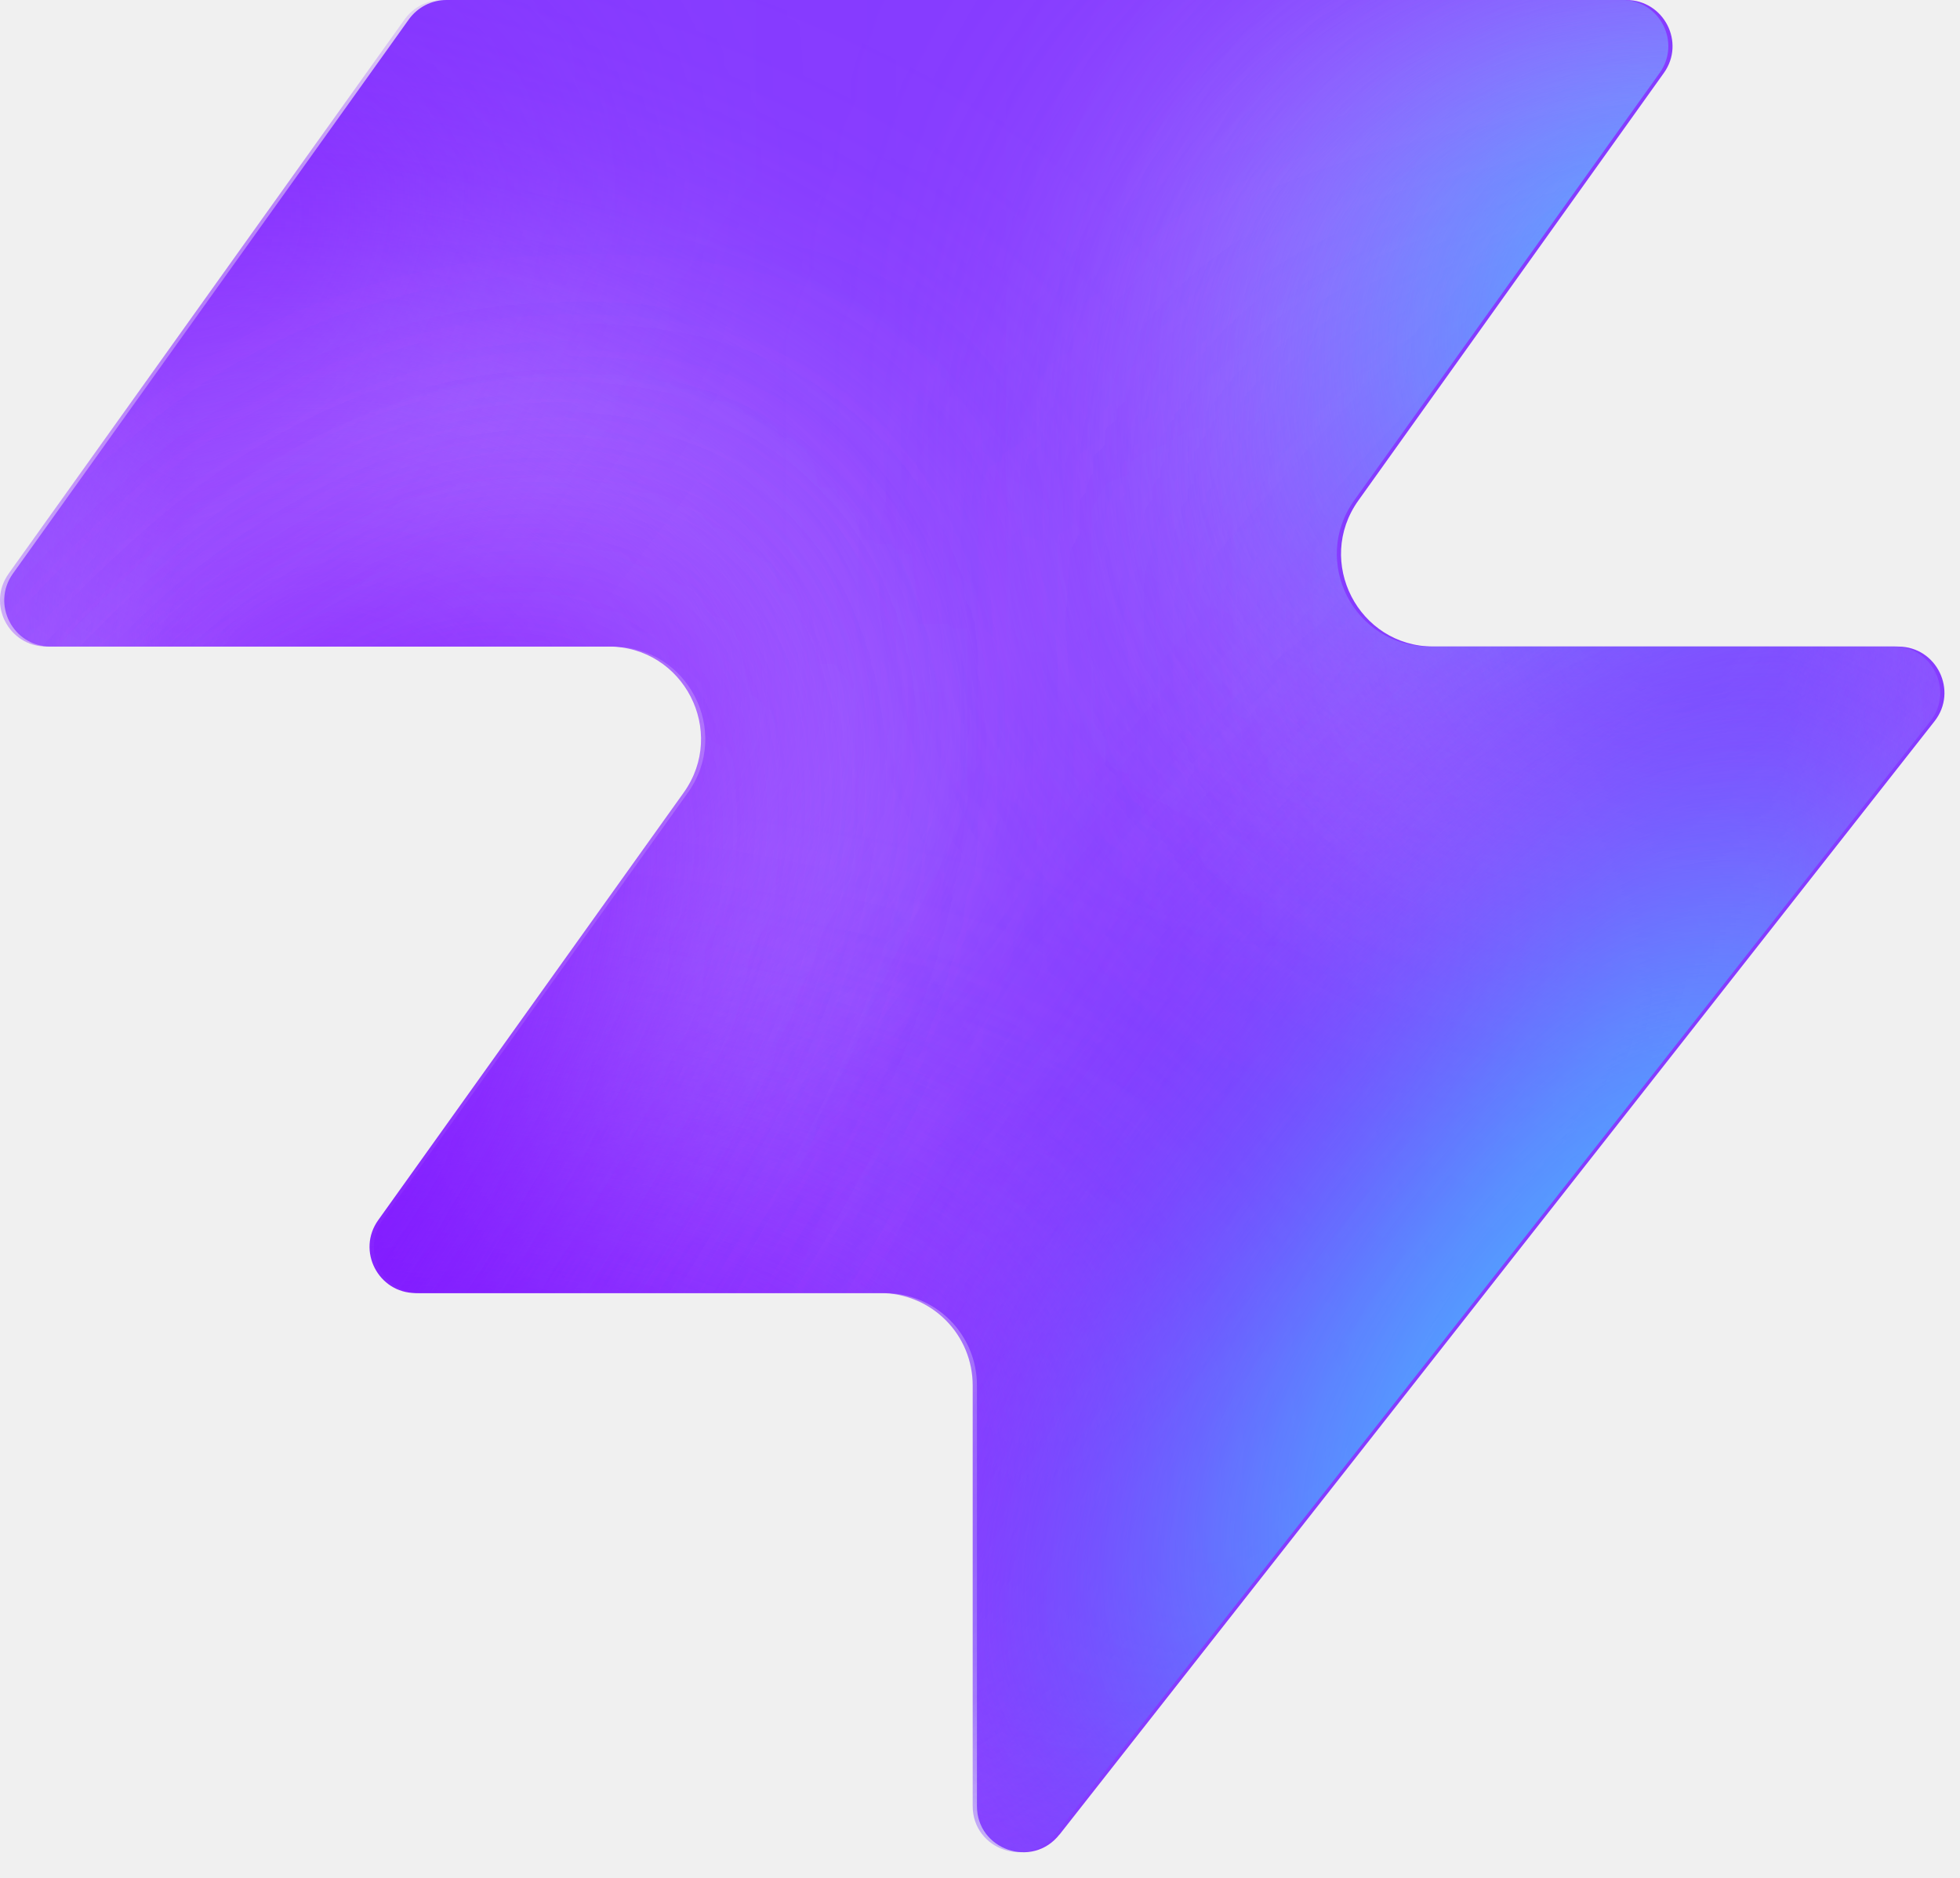
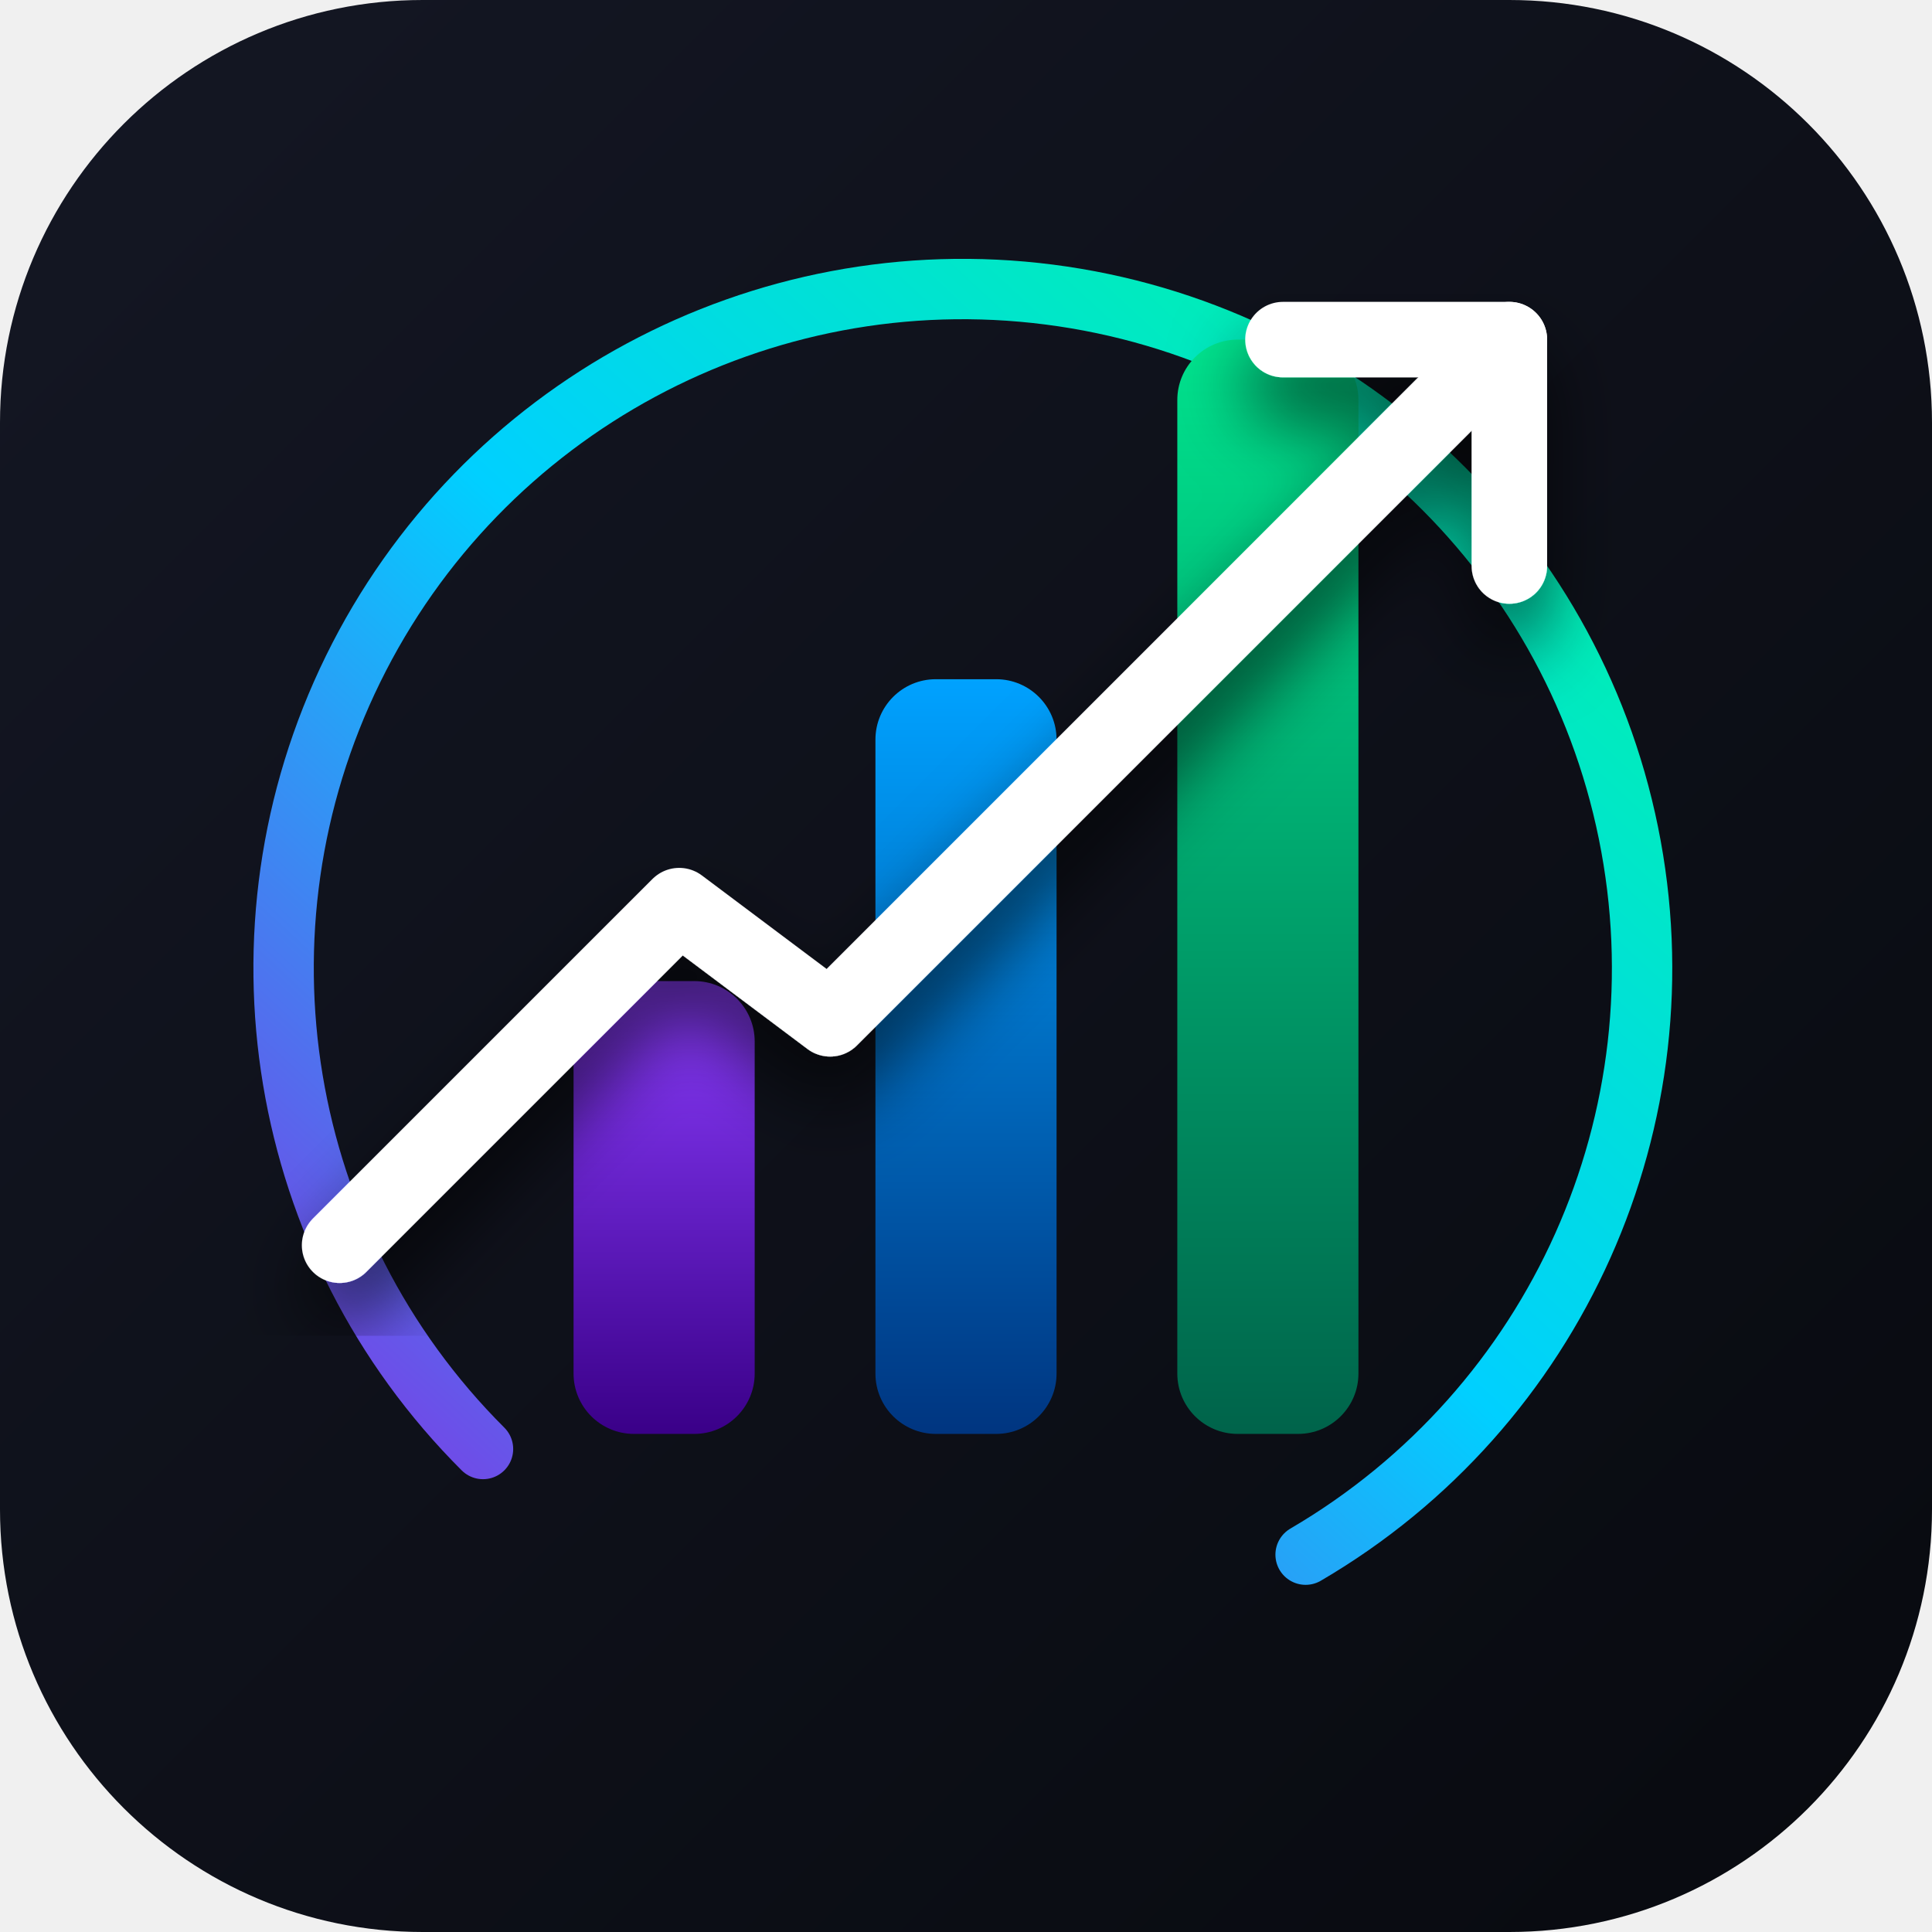
- <svg xmlns="http://www.w3.org/2000/svg" width="48" height="46" fill="none" viewBox="0 0 48 46">
-   <path fill="#863bff" d="M25.946 44.938c-.664.845-2.021.375-2.021-.698V33.937a2.26 2.26 0 0 0-2.262-2.262H10.287c-.92 0-1.456-1.04-.92-1.788l7.48-10.471c1.07-1.497 0-3.578-1.842-3.578H1.237c-.92 0-1.456-1.04-.92-1.788L10.013.474c.214-.297.556-.474.92-.474h28.894c.92 0 1.456 1.04.92 1.788l-7.48 10.471c-1.07 1.498 0 3.579 1.842 3.579h11.377c.943 0 1.473 1.088.89 1.83L25.947 44.94z" style="fill:#863bff;fill:color(display-p3 .525 .23 1);fill-opacity:1" />
-   <mask id="a" width="48" height="46" x="0" y="0" maskUnits="userSpaceOnUse" style="mask-type:alpha">
-     <path fill="#000" d="M25.842 44.938c-.664.844-2.021.375-2.021-.698V33.937a2.26 2.26 0 0 0-2.262-2.262H10.183c-.92 0-1.456-1.04-.92-1.788l7.48-10.471c1.07-1.498 0-3.579-1.842-3.579H1.133c-.92 0-1.456-1.04-.92-1.787L9.91.473c.214-.297.556-.474.92-.474h28.894c.92 0 1.456 1.04.92 1.788l-7.48 10.471c-1.07 1.498 0 3.578 1.842 3.578h11.377c.943 0 1.473 1.088.89 1.832L25.843 44.94z" style="fill:#000;fill-opacity:1" />
-   </mask>
-   <g mask="url(#a)">
-     <g filter="url(#b)">
-       <ellipse cx="5.508" cy="14.704" fill="#ede6ff" rx="5.508" ry="14.704" style="fill:#ede6ff;fill:color(display-p3 .927 .903 1);fill-opacity:1" transform="matrix(.00324 1 1 -.00324 -4.47 31.516)" />
-     </g>
-     <g filter="url(#c)">
-       <ellipse cx="10.399" cy="29.851" fill="#ede6ff" rx="10.399" ry="29.851" style="fill:#ede6ff;fill:color(display-p3 .927 .903 1);fill-opacity:1" transform="matrix(.00324 1 1 -.00324 -39.328 7.883)" />
-     </g>
-     <g filter="url(#d)">
-       <ellipse cx="5.508" cy="30.487" fill="#7e14ff" rx="5.508" ry="30.487" style="fill:#7e14ff;fill:color(display-p3 .492 .077 1);fill-opacity:1" transform="rotate(89.814 -25.913 -14.639)scale(1 -1)" />
-     </g>
-     <g filter="url(#e)">
-       <ellipse cx="5.508" cy="30.599" fill="#7e14ff" rx="5.508" ry="30.599" style="fill:#7e14ff;fill:color(display-p3 .492 .077 1);fill-opacity:1" transform="rotate(89.814 -32.644 -3.334)scale(1 -1)" />
-     </g>
-     <g filter="url(#f)">
-       <ellipse cx="5.508" cy="30.599" fill="#7e14ff" rx="5.508" ry="30.599" style="fill:#7e14ff;fill:color(display-p3 .492 .077 1);fill-opacity:1" transform="matrix(.00324 1 1 -.00324 -34.34 30.47)" />
-     </g>
-     <g filter="url(#g)">
-       <ellipse cx="14.072" cy="22.078" fill="#ede6ff" rx="14.072" ry="22.078" style="fill:#ede6ff;fill:color(display-p3 .927 .903 1);fill-opacity:1" transform="rotate(93.35 24.506 48.493)scale(-1 1)" />
-     </g>
-     <g filter="url(#h)">
-       <ellipse cx="3.47" cy="21.501" fill="#7e14ff" rx="3.47" ry="21.501" style="fill:#7e14ff;fill:color(display-p3 .492 .077 1);fill-opacity:1" transform="rotate(89.009 28.708 47.59)scale(-1 1)" />
-     </g>
-     <g filter="url(#i)">
-       <ellipse cx="3.47" cy="21.501" fill="#7e14ff" rx="3.47" ry="21.501" style="fill:#7e14ff;fill:color(display-p3 .492 .077 1);fill-opacity:1" transform="rotate(89.009 28.708 47.59)scale(-1 1)" />
-     </g>
-     <g filter="url(#j)">
-       <ellipse cx=".387" cy="8.972" fill="#7e14ff" rx="4.407" ry="29.108" style="fill:#7e14ff;fill:color(display-p3 .492 .077 1);fill-opacity:1" transform="rotate(39.51 .387 8.972)" />
-     </g>
-     <g filter="url(#k)">
-       <ellipse cx="47.523" cy="-6.092" fill="#7e14ff" rx="4.407" ry="29.108" style="fill:#7e14ff;fill:color(display-p3 .492 .077 1);fill-opacity:1" transform="rotate(37.892 47.523 -6.092)" />
-     </g>
-     <g filter="url(#l)">
-       <ellipse cx="41.412" cy="6.333" fill="#47bfff" rx="5.971" ry="9.665" style="fill:#47bfff;fill:color(display-p3 .28 .748 1);fill-opacity:1" transform="rotate(37.892 41.412 6.333)" />
-     </g>
-     <g filter="url(#m)">
-       <ellipse cx="-1.879" cy="38.332" fill="#7e14ff" rx="4.407" ry="29.108" style="fill:#7e14ff;fill:color(display-p3 .492 .077 1);fill-opacity:1" transform="rotate(37.892 -1.88 38.332)" />
-     </g>
-     <g filter="url(#n)">
-       <ellipse cx="-1.879" cy="38.332" fill="#7e14ff" rx="4.407" ry="29.108" style="fill:#7e14ff;fill:color(display-p3 .492 .077 1);fill-opacity:1" transform="rotate(37.892 -1.88 38.332)" />
-     </g>
-     <g filter="url(#o)">
-       <ellipse cx="35.651" cy="29.907" fill="#7e14ff" rx="4.407" ry="29.108" style="fill:#7e14ff;fill:color(display-p3 .492 .077 1);fill-opacity:1" transform="rotate(37.892 35.651 29.907)" />
-     </g>
-     <g filter="url(#p)">
-       <ellipse cx="38.418" cy="32.4" fill="#47bfff" rx="5.971" ry="15.297" style="fill:#47bfff;fill:color(display-p3 .28 .748 1);fill-opacity:1" transform="rotate(37.892 38.418 32.4)" />
-     </g>
-   </g>
+ <svg xmlns="http://www.w3.org/2000/svg" viewBox="0 0 256 256" width="100%" height="100%">
  <defs>
-     <filter id="b" width="60.045" height="41.654" x="-19.77" y="16.149" color-interpolation-filters="sRGB" filterUnits="userSpaceOnUse">
-       <feFlood flood-opacity="0" result="BackgroundImageFix" />
-       <feBlend in="SourceGraphic" in2="BackgroundImageFix" result="shape" />
-       <feGaussianBlur result="effect1_foregroundBlur_2002_17158" stdDeviation="7.659" />
-     </filter>
-     <filter id="c" width="90.34" height="51.437" x="-54.613" y="-7.533" color-interpolation-filters="sRGB" filterUnits="userSpaceOnUse">
-       <feFlood flood-opacity="0" result="BackgroundImageFix" />
-       <feBlend in="SourceGraphic" in2="BackgroundImageFix" result="shape" />
-       <feGaussianBlur result="effect1_foregroundBlur_2002_17158" stdDeviation="7.659" />
-     </filter>
-     <filter id="d" width="79.355" height="29.4" x="-49.64" y="2.03" color-interpolation-filters="sRGB" filterUnits="userSpaceOnUse">
-       <feFlood flood-opacity="0" result="BackgroundImageFix" />
-       <feBlend in="SourceGraphic" in2="BackgroundImageFix" result="shape" />
-       <feGaussianBlur result="effect1_foregroundBlur_2002_17158" stdDeviation="4.596" />
-     </filter>
-     <filter id="e" width="79.579" height="29.4" x="-45.045" y="20.029" color-interpolation-filters="sRGB" filterUnits="userSpaceOnUse">
-       <feFlood flood-opacity="0" result="BackgroundImageFix" />
-       <feBlend in="SourceGraphic" in2="BackgroundImageFix" result="shape" />
-       <feGaussianBlur result="effect1_foregroundBlur_2002_17158" stdDeviation="4.596" />
-     </filter>
-     <filter id="f" width="79.579" height="29.4" x="-43.513" y="21.178" color-interpolation-filters="sRGB" filterUnits="userSpaceOnUse">
-       <feFlood flood-opacity="0" result="BackgroundImageFix" />
-       <feBlend in="SourceGraphic" in2="BackgroundImageFix" result="shape" />
-       <feGaussianBlur result="effect1_foregroundBlur_2002_17158" stdDeviation="4.596" />
-     </filter>
-     <filter id="g" width="74.749" height="58.852" x="15.756" y="-17.901" color-interpolation-filters="sRGB" filterUnits="userSpaceOnUse">
-       <feFlood flood-opacity="0" result="BackgroundImageFix" />
-       <feBlend in="SourceGraphic" in2="BackgroundImageFix" result="shape" />
-       <feGaussianBlur result="effect1_foregroundBlur_2002_17158" stdDeviation="7.659" />
-     </filter>
-     <filter id="h" width="61.377" height="25.362" x="23.548" y="2.284" color-interpolation-filters="sRGB" filterUnits="userSpaceOnUse">
-       <feFlood flood-opacity="0" result="BackgroundImageFix" />
-       <feBlend in="SourceGraphic" in2="BackgroundImageFix" result="shape" />
-       <feGaussianBlur result="effect1_foregroundBlur_2002_17158" stdDeviation="4.596" />
-     </filter>
-     <filter id="i" width="61.377" height="25.362" x="23.548" y="2.284" color-interpolation-filters="sRGB" filterUnits="userSpaceOnUse">
-       <feFlood flood-opacity="0" result="BackgroundImageFix" />
-       <feBlend in="SourceGraphic" in2="BackgroundImageFix" result="shape" />
-       <feGaussianBlur result="effect1_foregroundBlur_2002_17158" stdDeviation="4.596" />
-     </filter>
-     <filter id="j" width="56.045" height="63.649" x="-27.636" y="-22.853" color-interpolation-filters="sRGB" filterUnits="userSpaceOnUse">
-       <feFlood flood-opacity="0" result="BackgroundImageFix" />
-       <feBlend in="SourceGraphic" in2="BackgroundImageFix" result="shape" />
-       <feGaussianBlur result="effect1_foregroundBlur_2002_17158" stdDeviation="4.596" />
-     </filter>
-     <filter id="k" width="54.814" height="64.646" x="20.116" y="-38.415" color-interpolation-filters="sRGB" filterUnits="userSpaceOnUse">
-       <feFlood flood-opacity="0" result="BackgroundImageFix" />
-       <feBlend in="SourceGraphic" in2="BackgroundImageFix" result="shape" />
-       <feGaussianBlur result="effect1_foregroundBlur_2002_17158" stdDeviation="4.596" />
-     </filter>
-     <filter id="l" width="33.541" height="35.313" x="24.641" y="-11.323" color-interpolation-filters="sRGB" filterUnits="userSpaceOnUse">
-       <feFlood flood-opacity="0" result="BackgroundImageFix" />
-       <feBlend in="SourceGraphic" in2="BackgroundImageFix" result="shape" />
-       <feGaussianBlur result="effect1_foregroundBlur_2002_17158" stdDeviation="4.596" />
-     </filter>
-     <filter id="m" width="54.814" height="64.646" x="-29.286" y="6.009" color-interpolation-filters="sRGB" filterUnits="userSpaceOnUse">
-       <feFlood flood-opacity="0" result="BackgroundImageFix" />
-       <feBlend in="SourceGraphic" in2="BackgroundImageFix" result="shape" />
-       <feGaussianBlur result="effect1_foregroundBlur_2002_17158" stdDeviation="4.596" />
-     </filter>
-     <filter id="n" width="54.814" height="64.646" x="-29.286" y="6.009" color-interpolation-filters="sRGB" filterUnits="userSpaceOnUse">
-       <feFlood flood-opacity="0" result="BackgroundImageFix" />
-       <feBlend in="SourceGraphic" in2="BackgroundImageFix" result="shape" />
-       <feGaussianBlur result="effect1_foregroundBlur_2002_17158" stdDeviation="4.596" />
-     </filter>
-     <filter id="o" width="54.814" height="64.646" x="8.244" y="-2.416" color-interpolation-filters="sRGB" filterUnits="userSpaceOnUse">
-       <feFlood flood-opacity="0" result="BackgroundImageFix" />
-       <feBlend in="SourceGraphic" in2="BackgroundImageFix" result="shape" />
-       <feGaussianBlur result="effect1_foregroundBlur_2002_17158" stdDeviation="4.596" />
-     </filter>
-     <filter id="p" width="39.409" height="43.623" x="18.713" y="10.588" color-interpolation-filters="sRGB" filterUnits="userSpaceOnUse">
-       <feFlood flood-opacity="0" result="BackgroundImageFix" />
-       <feBlend in="SourceGraphic" in2="BackgroundImageFix" result="shape" />
-       <feGaussianBlur result="effect1_foregroundBlur_2002_17158" stdDeviation="4.596" />
+     <linearGradient id="bg" x1="0" y1="0" x2="1" y2="1">
+       <stop offset="0%" stop-color="#141724" />
+       <stop offset="100%" stop-color="#080a0f" />
+     </linearGradient>
+     <linearGradient id="ringGrad" x1="0" y1="1" x2="1" y2="0">
+       <stop offset="0%" stop-color="#8A2BE2" />
+       <stop offset="50%" stop-color="#00D0FF" />
+       <stop offset="100%" stop-color="#00FA9A" />
+     </linearGradient>
+     <linearGradient id="bar1Grad" x1="0" y1="1" x2="0" y2="0">
+       <stop offset="0%" stop-color="#3A0088" />
+       <stop offset="100%" stop-color="#8B3DFF" />
+     </linearGradient>
+     <linearGradient id="bar2Grad" x1="0" y1="1" x2="0" y2="0">
+       <stop offset="0%" stop-color="#003580" />
+       <stop offset="100%" stop-color="#00A2FF" />
+     </linearGradient>
+     <linearGradient id="bar3Grad" x1="0" y1="1" x2="0" y2="0">
+       <stop offset="0%" stop-color="#00634A" />
+       <stop offset="100%" stop-color="#00E58F" />
+     </linearGradient>
+     <filter id="shadow" x="-10%" y="-10%" width="120%" height="120%">
+       <feDropShadow dx="0" dy="6" stdDeviation="5" flood-color="#000000" flood-opacity="0.65" />
    </filter>
  </defs>
+   <rect width="256" height="256" rx="56" fill="url(#bg)" />
+   <path d="M 64 192 A 90 90 0 1 1 173 206" fill="none" stroke="url(#ringGrad)" stroke-width="8" stroke-linecap="round" />
+   <rect x="76" y="130" width="24" height="60" rx="8" fill="url(#bar1Grad)" />
+   <rect x="116" y="90" width="24" height="100" rx="8" fill="url(#bar2Grad)" />
+   <rect x="156" y="45" width="24" height="145" rx="8" fill="url(#bar3Grad)" />
+   <g filter="url(#shadow)">
+     <polyline points="45,165 90,120 110,135 200,45" fill="none" stroke="#FFFFFF" stroke-width="10" stroke-linecap="round" stroke-linejoin="round" />
+     <polyline points="170,45 200,45 200,75" fill="none" stroke="#FFFFFF" stroke-width="10" stroke-linecap="round" stroke-linejoin="round" />
+   </g>
</svg>
